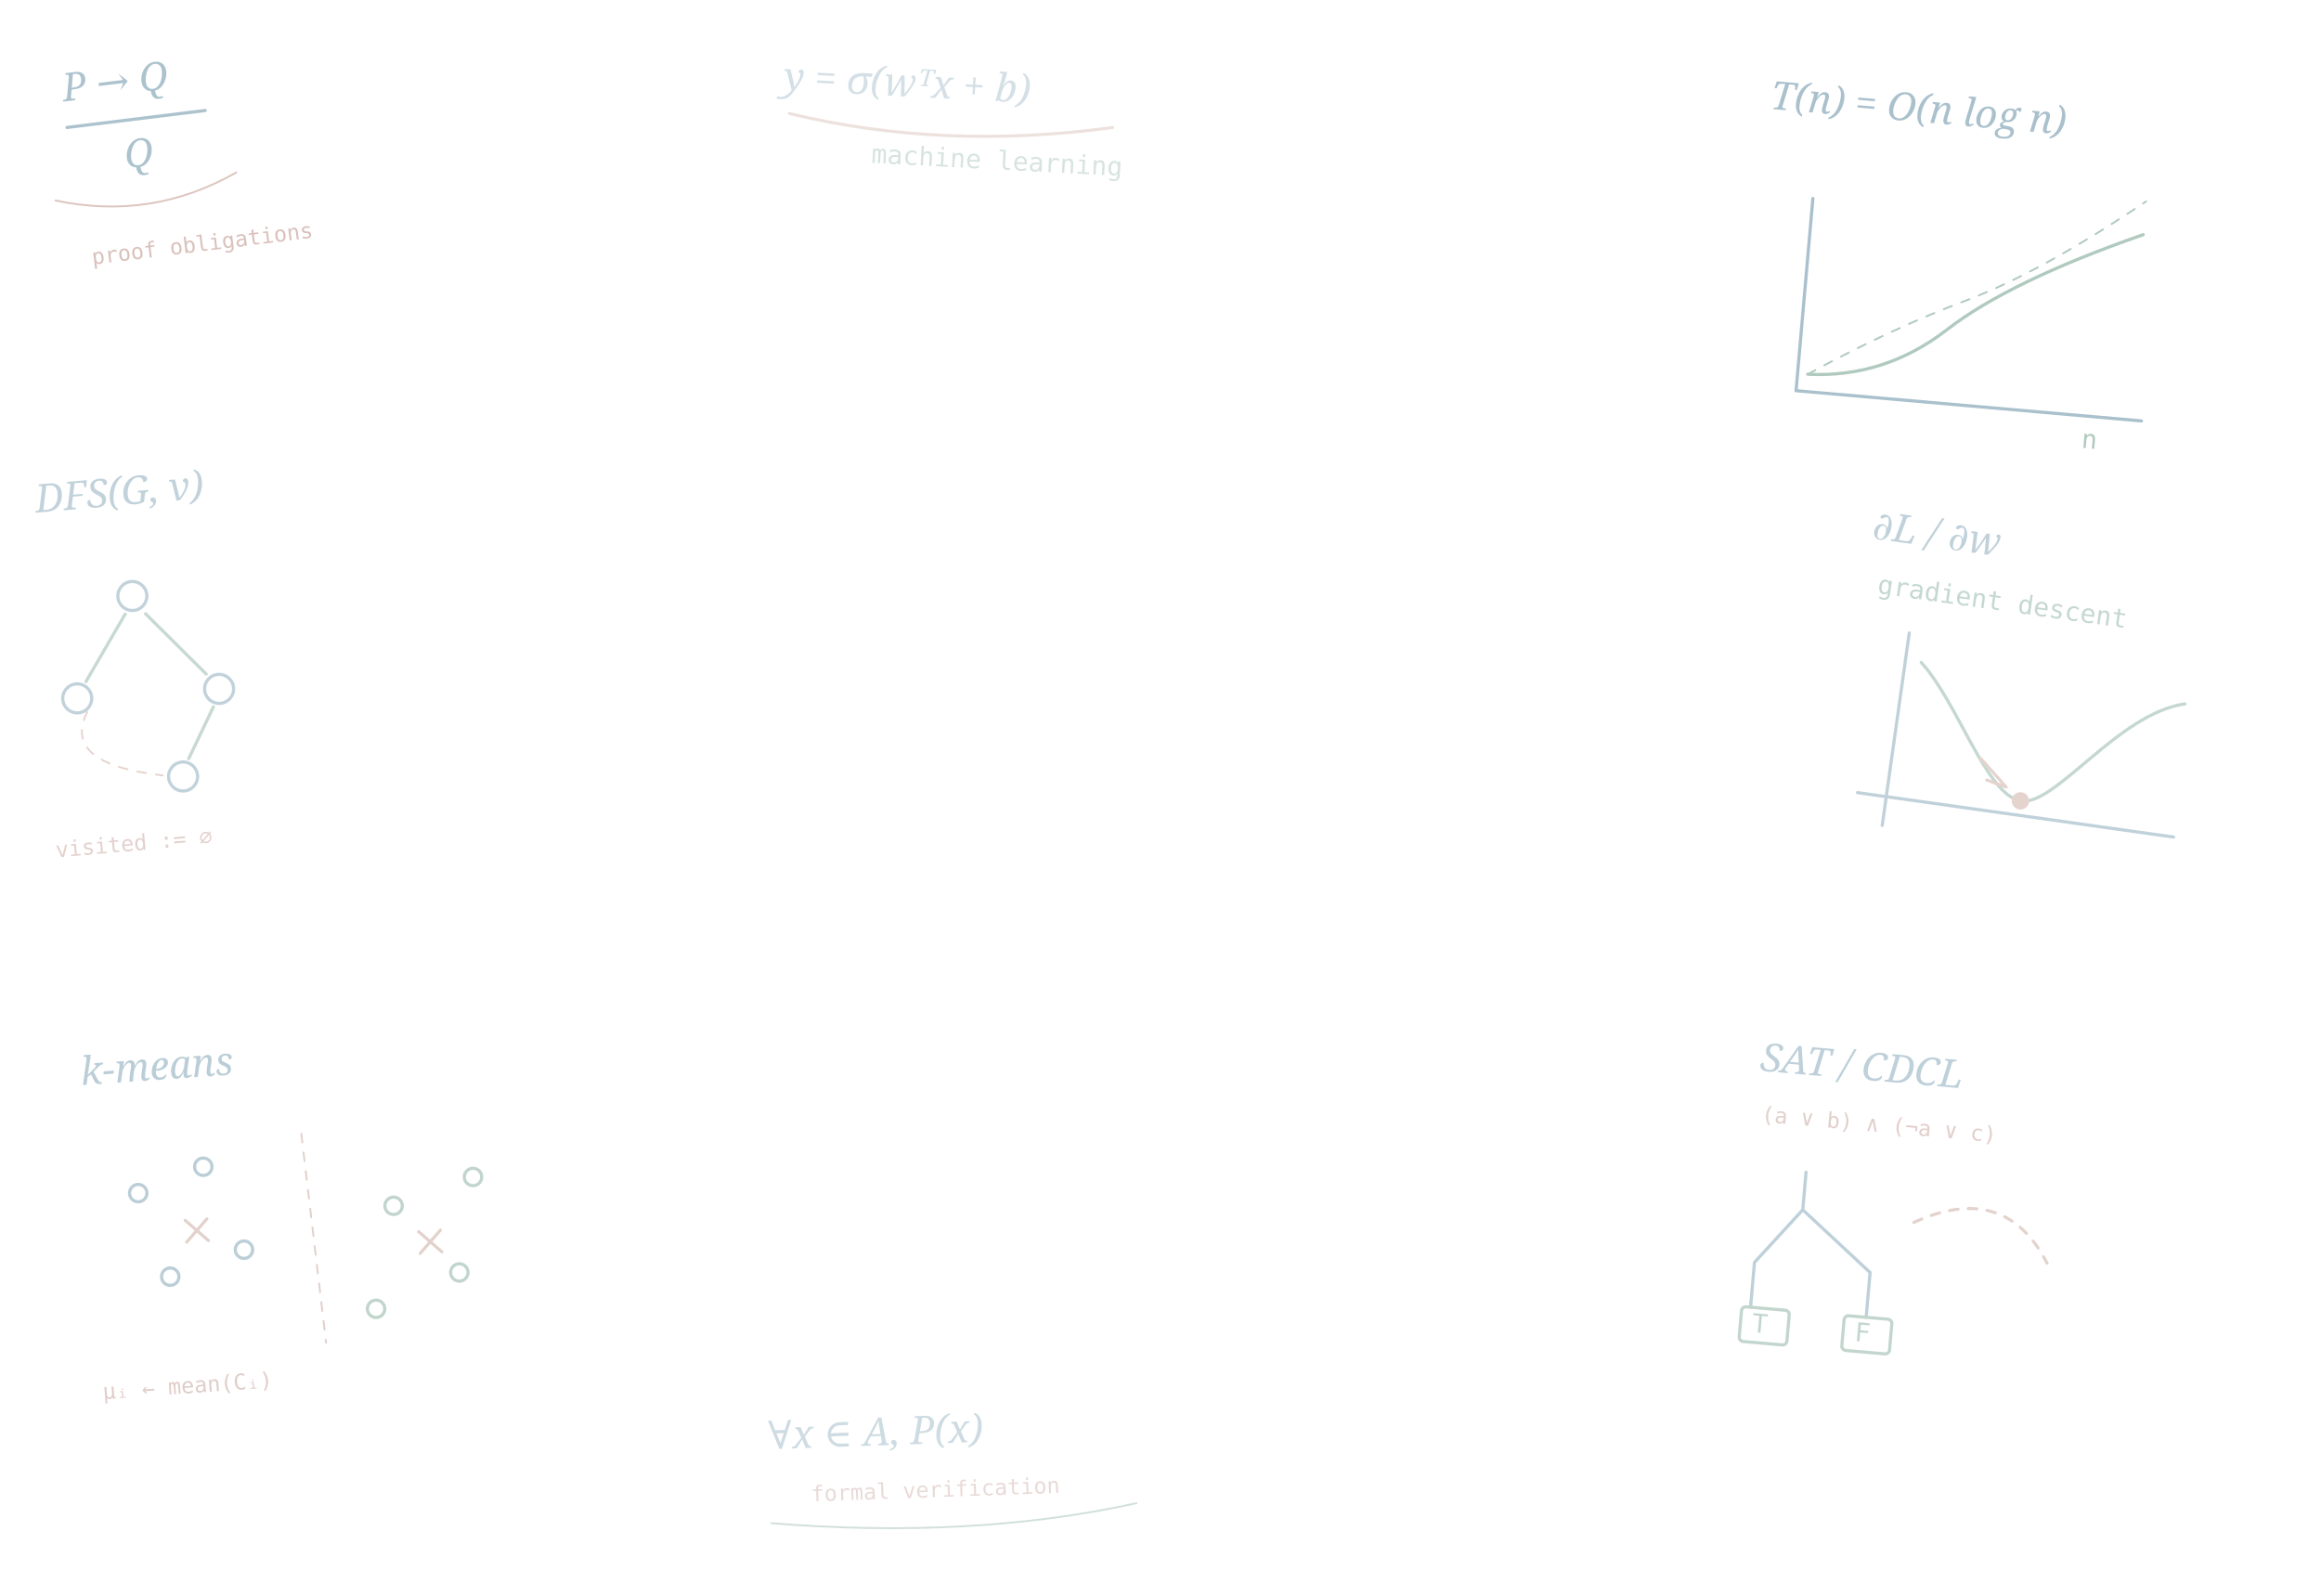
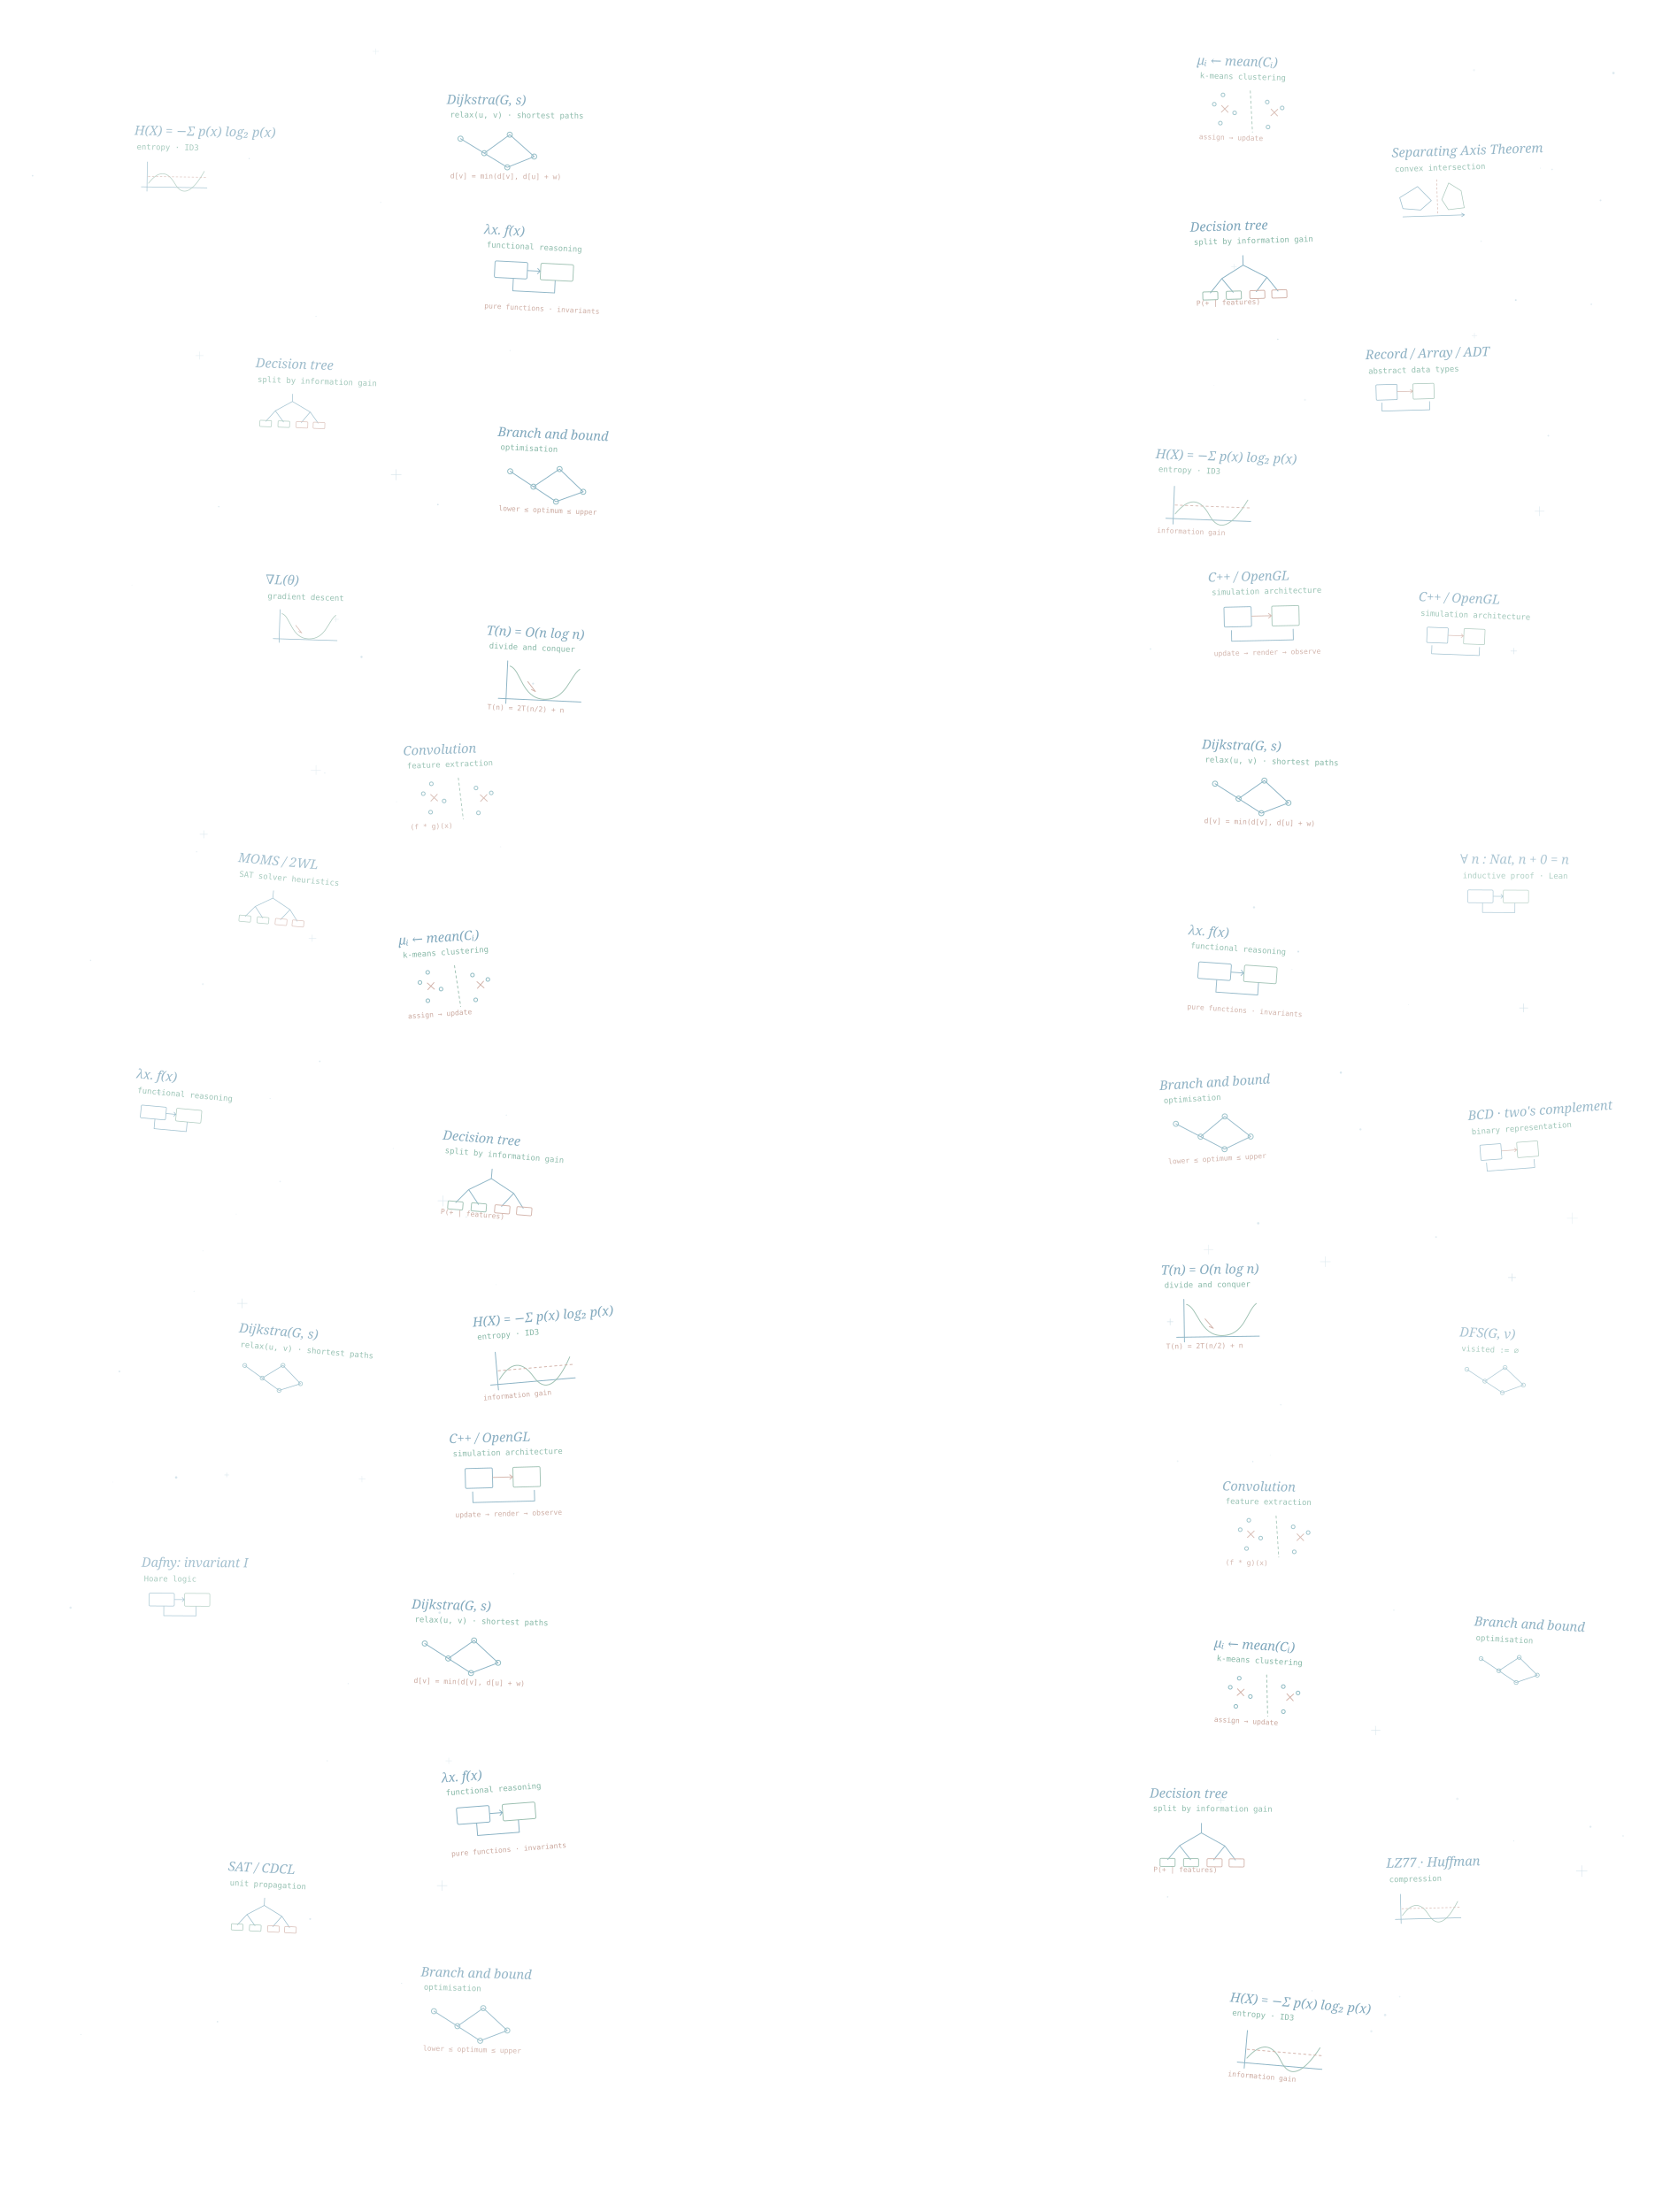
- <svg xmlns="http://www.w3.org/2000/svg" viewBox="0 0 1600 1100" width="1600" height="1100" aria-hidden="true">
+ <svg xmlns="http://www.w3.org/2000/svg" viewBox="0 0 4000 5300" width="4000" height="5300" aria-hidden="true">
  <style>
-     .blue{fill:none;stroke:#396f8b;stroke-width:2.2;stroke-linecap:round;stroke-linejoin:round}
-     .green{fill:none;stroke:#49846b;stroke-width:2.2;stroke-linecap:round;stroke-linejoin:round}
-     .red{fill:none;stroke:#ad7766;stroke-width:2.1;stroke-linecap:round;stroke-linejoin:round}
-     .thin{stroke-width:1.3}.dash{stroke-dasharray:6 7}
-     .text{font:italic 27px Georgia,serif;fill:#396f8b}
-     .label{font:18px monospace;fill:#49846b}
-     .small{font:15px monospace;fill:#a56c5e}
-   </style>
-   <g opacity=".42" transform="translate(44 70) rotate(-7)">
-     <text class="text" x="0" y="0">P → Q</text>
-     <path class="blue" d="M0 18 H96" />
-     <text class="text" x="37" y="51">Q</text>
-     <path class="red thin" d="M-14 67 Q50 89 112 63" />
-     <text class="small" x="6" y="114">proof obligations</text>
-   </g>
-   <g opacity=".43" transform="translate(1220 75) rotate(5)">
-     <text class="text" x="0" y="0">T(n) = O(n log n)</text>
-     <path class="blue" d="M35 192 V59 M35 192 H274" />
-     <path class="green" d="M42 180 Q95 178 135 141 T264 64" />
-     <path class="green thin dash" d="M42 180 Q96 144 146 120 T264 41" />
-     <text class="label" x="234" y="214">n</text>
-   </g>
-   <g opacity=".31" transform="translate(18 354) rotate(-5)">
-     <text class="text" x="7" y="0">DFS(G, v)</text>
-     <circle class="blue" cx="68" cy="63" r="10" />
-     <circle class="blue" cx="24" cy="130" r="10" />
-     <circle class="blue" cx="122" cy="132" r="10" />
-     <circle class="blue" cx="92" cy="190" r="10" />
-     <path class="green" d="M62 75 L31 119 M76 76 L114 121 M117 144 L97 178" />
-     <path class="red thin dash" d="M30 140 Q9 174 78 188" />
-     <text class="small" x="0" y="238">visited := ∅</text>
-   </g>
-   <g opacity=".32" transform="translate(1290 371) rotate(8)">
-     <text class="text" x="0" y="0">∂L / ∂w</text>
-     <text class="label" x="9" y="37">gradient descent</text>
-     <path class="blue" d="M15 175 H235 M35 195 V61" />
-     <path class="green" d="M46 80 C75 104 103 164 127 165 S185 96 230 83" />
-     <circle cx="127" cy="165" r="6" fill="#ad7766" />
-     <path class="red" d="M96 140 L116 157 L102 154" />
-   </g>
-   <g opacity=".34" transform="translate(56 748) rotate(-4)">
-     <text class="text" x="0" y="0">k-means</text>
-     <circle class="blue" cx="34" cy="77" r="6" />
-     <circle class="blue" cx="80" cy="62" r="6" />
-     <circle class="blue" cx="104" cy="121" r="6" />
-     <circle class="blue" cx="52" cy="136" r="6" />
-     <circle class="green" cx="209" cy="98" r="6" />
-     <circle class="green" cx="265" cy="82" r="6" />
-     <circle class="green" cx="251" cy="147" r="6" />
-     <circle class="green" cx="192" cy="168" r="6" />
-     <path class="red" d="M65 98 L80 113 M80 98 L65 113 M225 117 L240 132 M240 117 L225 132" />
-     <path class="red dash thin" d="M149 44 L156 189" />
-     <text class="small" x="0" y="217">μᵢ ← mean(Cᵢ)</text>
-   </g>
-   <g opacity=".33" transform="translate(1213 738) rotate(5)">
-     <text class="text" x="0" y="0">SAT / CDCL</text>
-     <text class="small" x="4" y="35">(a ∨ b) ∧ (¬a ∨ c)</text>
-     <path class="blue" d="M38 67 V93 M38 93 L8 132 M38 93 L88 132 M8 132 L8 163 M88 132 L88 163" />
-     <rect class="green" x="2" y="163" width="33" height="24" rx="3" />
-     <rect class="green" x="73" y="163" width="33" height="24" rx="3" />
-     <text class="label" x="10" y="180">T</text>
-     <text class="label" x="81" y="180">F</text>
-     <path class="red dash" d="M115 95 Q175 61 209 115" />
-   </g>
-   <g opacity=".22" transform="translate(540 62) rotate(3)">
-     <text class="text" x="0" y="0">y = σ(wᵀx + b)</text>
-     <path class="red" d="M5 16 Q112 36 228 14" />
-     <text class="label" x="63" y="47">machine learning</text>
-   </g>
-   <g opacity=".25" transform="translate(530 999) rotate(-2)">
-     <text class="text" x="0" y="0">∀x ∈ A, P(x)</text>
-     <text class="small" x="28" y="37">formal verification</text>
-     <path class="green thin" d="M0 51 Q138 67 252 46" />
+ .formula{font:italic 31px Georgia,serif;fill:#427d9c}
+ .detail{font:19px monospace;fill:#4b947b}
+ .note{font:17px monospace;fill:#b07d6e}
+ .line{fill:none;stroke-width:2.3;stroke-linecap:round;stroke-linejoin:round}
+ .blue{stroke:#4e8ba6}.green{stroke:#6ba08a}.coral{stroke:#bb8b7d}.dash{stroke-dasharray:6 8}
+ .dots{fill:none;stroke:#5899a5;stroke-width:2.4}
+ </style>
+   <g fill="#7dacc3">
+     <circle cx="78" cy="421" r="1.98" opacity="0.26" />
+     <circle cx="3440" cy="2964" r="2.10" opacity="0.22" />
+     <circle cx="3399" cy="4474" r="2.14" opacity="0.31" />
+     <circle cx="524" cy="1214" r="1.67" opacity="0.28" />
+     <circle cx="3531" cy="168" r="2.61" opacity="0.12" />
+     <circle cx="3318" cy="4828" r="2.93" opacity="0.23" />
+     <circle cx="3143" cy="4770" r="1.53" opacity="0.20" />
+     <circle cx="3812" cy="729" r="2.12" opacity="0.20" />
+     <circle cx="422" cy="3540" r="2.88" opacity="0.32" />
+     <circle cx="766" cy="2543" r="1.96" opacity="0.26" />
+     <circle cx="912" cy="485" r="1.22" opacity="0.25" />
+     <circle cx="3548" cy="578" r="1.63" opacity="0.18" />
+     <circle cx="3212" cy="2570" r="2.68" opacity="0.29" />
+     <circle cx="2821" cy="3501" r="2.00" opacity="0.16" />
+     <circle cx="3043" cy="3487" r="1.12" opacity="0.14" />
+     <circle cx="3285" cy="4867" r="2.57" opacity="0.19" />
+     <circle cx="950" cy="1921" r="0.98" opacity="0.25" />
+     <circle cx="647" cy="2632" r="1.21" opacity="0.24" />
+     <circle cx="521" cy="4844" r="1.97" opacity="0.25" />
+     <circle cx="962" cy="4752" r="1.29" opacity="0.26" />
+     <circle cx="1053" cy="3864" r="2.81" opacity="0.27" />
+     <circle cx="866" cy="1574" r="2.53" opacity="0.32" />
+     <circle cx="3631" cy="719" r="2.08" opacity="0.33" />
+     <circle cx="757" cy="758" r="1.39" opacity="0.20" />
+     <circle cx="3810" cy="4377" r="2.42" opacity="0.24" />
+     <circle cx="1199" cy="2029" r="1.45" opacity="0.12" />
+     <circle cx="778" cy="1852" r="1.91" opacity="0.14" />
+     <circle cx="465" cy="3094" r="1.62" opacity="0.14" />
+     <circle cx="3339" cy="3858" r="1.58" opacity="0.22" />
+     <circle cx="784" cy="4219" r="1.72" opacity="0.15" />
+     <circle cx="3626" cy="4411" r="1.23" opacity="0.29" />
+     <circle cx="1117" cy="2916" r="2.18" opacity="0.14" />
+     <circle cx="1049" cy="1209" r="1.94" opacity="0.32" />
+     <circle cx="1188" cy="3078" r="0.80" opacity="0.28" />
+     <circle cx="1231" cy="3771" r="1.31" opacity="0.17" />
+     <circle cx="2908" cy="923" r="0.96" opacity="0.14" />
+     <circle cx="3095" cy="2323" r="1.05" opacity="0.22" />
+     <circle cx="3834" cy="480" r="2.07" opacity="0.25" />
+     <circle cx="270" cy="3551" r="0.83" opacity="0.21" />
+     <circle cx="3491" cy="4310" r="3.04" opacity="0.16" />
+     <circle cx="2874" cy="4309" r="1.46" opacity="0.20" />
+     <circle cx="1213" cy="2672" r="1.58" opacity="0.20" />
+     <circle cx="3690" cy="403" r="1.16" opacity="0.20" />
+     <circle cx="286" cy="3286" r="2.20" opacity="0.25" />
+     <circle cx="169" cy="3852" r="2.69" opacity="0.22" />
+     <circle cx="671" cy="2831" r="1.81" opacity="0.19" />
+     <circle cx="3004" cy="2174" r="2.59" opacity="0.25" />
+     <circle cx="834" cy="4034" r="1.46" opacity="0.20" />
+     <circle cx="1277" cy="1638" r="2.39" opacity="0.29" />
+     <circle cx="217" cy="2301" r="1.67" opacity="0.22" />
+     <circle cx="486" cy="2997" r="1.15" opacity="0.18" />
+     <circle cx="2756" cy="1555" r="1.98" opacity="0.24" />
+     <circle cx="3061" cy="813" r="1.70" opacity="0.33" />
+     <circle cx="316" cy="1402" r="1.04" opacity="0.16" />
+     <circle cx="3353" cy="4784" r="1.91" opacity="0.16" />
+     <circle cx="566" cy="2909" r="0.90" opacity="0.21" />
+     <circle cx="486" cy="2358" r="2.38" opacity="0.16" />
+     <circle cx="471" cy="2041" r="1.48" opacity="0.22" />
+     <circle cx="743" cy="4598" r="2.20" opacity="0.27" />
+     <circle cx="194" cy="4875" r="1.06" opacity="0.30" />
+     <circle cx="3001" cy="3502" r="1.54" opacity="0.29" />
+     <circle cx="3718" cy="406" r="1.81" opacity="0.23" />
+     <circle cx="3014" cy="2931" r="2.96" opacity="0.26" />
+     <circle cx="3865" cy="175" r="3.05" opacity="0.25" />
+     <circle cx="1222" cy="840" r="1.52" opacity="0.17" />
+     <circle cx="3259" cy="2706" r="2.50" opacity="0.23" />
+     <circle cx="3126" cy="958" r="2.35" opacity="0.13" />
+     <circle cx="3888" cy="4399" r="2.12" opacity="0.15" />
+     <circle cx="3374" cy="2407" r="0.96" opacity="0.18" />
+     <circle cx="2797" cy="4545" r="1.84" opacity="0.24" />
+     <circle cx="597" cy="380" r="1.53" opacity="0.29" />
+     <circle cx="3570" cy="3194" r="1.72" opacity="0.20" />
+     <circle cx="2950" cy="4127" r="2.37" opacity="0.22" />
+     <circle cx="3110" cy="2280" r="2.24" opacity="0.31" />
+     <circle cx="942" cy="2752" r="1.27" opacity="0.15" />
+     <circle cx="3068" cy="3366" r="1.37" opacity="0.31" />
+     <circle cx="3709" cy="1044" r="2.07" opacity="0.23" />
+     <path d="M1049 2877 H1074 M1061 2865 V2890" stroke="#7eabc1" stroke-width="1.3" stroke-linecap="round" opacity="0.30" />
+     <path d="M3285 4146 H3306 M3295 4136 V4157" stroke="#7eabc1" stroke-width="1.3" stroke-linecap="round" opacity="0.32" />
+     <path d="M937 1137 H961 M949 1125 V1150" stroke="#7eabc1" stroke-width="1.3" stroke-linecap="round" opacity="0.35" />
+     <path d="M3754 2919 H3779 M3766 2906 V2932" stroke="#7eabc1" stroke-width="1.3" stroke-linecap="round" opacity="0.20" />
+     <path d="M469 852 H487 M478 843 V861" stroke="#7eabc1" stroke-width="1.3" stroke-linecap="round" opacity="0.21" />
+     <path d="M3163 3023 H3187 M3175 3011 V3035" stroke="#7eabc1" stroke-width="1.3" stroke-linecap="round" opacity="0.26" />
+     <path d="M569 3123 H592 M580 3112 V3134" stroke="#7eabc1" stroke-width="1.3" stroke-linecap="round" opacity="0.32" />
+     <path d="M3613 3061 H3631 M3622 3052 V3070" stroke="#7eabc1" stroke-width="1.3" stroke-linecap="round" opacity="0.37" />
+     <path d="M1068 4219 H1082 M1075 4212 V4226" stroke="#7eabc1" stroke-width="1.3" stroke-linecap="round" opacity="0.21" />
+     <path d="M2884 2994 H2906 M2895 2983 V3005" stroke="#7eabc1" stroke-width="1.3" stroke-linecap="round" opacity="0.21" />
+     <path d="M860 3544 H875 M867 3537 V3551" stroke="#7eabc1" stroke-width="1.3" stroke-linecap="round" opacity="0.21" />
+     <path d="M3776 4483 H3802 M3789 4470 V4496" stroke="#7eabc1" stroke-width="1.3" stroke-linecap="round" opacity="0.34" />
+     <path d="M538 3534 H548 M543 3529 V3539" stroke="#7eabc1" stroke-width="1.3" stroke-linecap="round" opacity="0.30" />
+     <path d="M2796 3167 H2810 M2803 3160 V3175" stroke="#7eabc1" stroke-width="1.3" stroke-linecap="round" opacity="0.36" />
+     <path d="M800 1484 H811 M805 1478 V1490" stroke="#7eabc1" stroke-width="1.3" stroke-linecap="round" opacity="0.19" />
+     <path d="M3619 1560 H3633 M3626 1553 V1567" stroke="#7eabc1" stroke-width="1.3" stroke-linecap="round" opacity="0.32" />
+     <path d="M479 1999 H497 M488 1990 V2008" stroke="#7eabc1" stroke-width="1.3" stroke-linecap="round" opacity="0.28" />
+     <path d="M2917 4313 H2933 M2925 4305 V4321" stroke="#7eabc1" stroke-width="1.3" stroke-linecap="round" opacity="0.25" />
+     <path d="M740 2248 H757 M748 2240 V2256" stroke="#7eabc1" stroke-width="1.3" stroke-linecap="round" opacity="0.24" />
+     <path d="M2950 639 H2962 M2956 633 V645" stroke="#7eabc1" stroke-width="1.3" stroke-linecap="round" opacity="0.22" />
+     <path d="M372 2618 H387 M380 2610 V2625" stroke="#7eabc1" stroke-width="1.3" stroke-linecap="round" opacity="0.33" />
+     <path d="M3526 804 H3538 M3532 798 V810" stroke="#7eabc1" stroke-width="1.3" stroke-linecap="round" opacity="0.22" />
+     <path d="M1047 4518 H1071 M1059 4506 V4530" stroke="#7eabc1" stroke-width="1.3" stroke-linecap="round" opacity="0.29" />
+     <path d="M3640 2415 H3660 M3650 2405 V2425" stroke="#7eabc1" stroke-width="1.3" stroke-linecap="round" opacity="0.36" />
+     <path d="M893 123 H907 M900 117 V130" stroke="#7eabc1" stroke-width="1.3" stroke-linecap="round" opacity="0.19" />
+     <path d="M3677 1225 H3699 M3688 1214 V1236" stroke="#7eabc1" stroke-width="1.3" stroke-linecap="round" opacity="0.28" />
+     <path d="M745 1845 H768 M757 1834 V1856" stroke="#7eabc1" stroke-width="1.3" stroke-linecap="round" opacity="0.21" />
+   </g>
+   <g class="notegroup" opacity="0.63" transform="translate(1070 249) rotate(0.5)">
+     <text class="formula" x="0" y="0">Dijkstra(G, s)</text>
+     <text class="detail" x="8" y="32">relax(u, v) · shortest paths</text>
+     <g transform="translate(18 53) scale(.88)">
+       <path class="line blue" d="M18 34 L83 73 L152 22 L219 81 M83 73 L146 111 L219 81" />
+       <g class="dots">
+         <circle cx="18" cy="34" r="7" />
+         <circle cx="83" cy="73" r="7" />
+         <circle cx="152" cy="22" r="7" />
+         <circle cx="219" cy="81" r="7" />
+         <circle cx="146" cy="111" r="7" />
+       </g>
+     </g>
+     <text class="note" x="10" y="178">d[v] = min(d[v], d[u] + w)</text>
+   </g>
+   <g class="notegroup" opacity="0.56" transform="translate(2867 155) rotate(1.6)">
+     <text class="formula" x="0" y="0">μᵢ ← mean(Cᵢ)</text>
+     <text class="detail" x="8" y="32">k-means clustering</text>
+     <g transform="translate(18 53) scale(.88)">
+       <g class="dots">
+         <circle cx="30" cy="46" r="5" />
+         <circle cx="53" cy="20" r="5" />
+         <circle cx="86" cy="68" r="5" />
+         <circle cx="48" cy="97" r="5" />
+         <circle cx="174" cy="36" r="5" />
+         <circle cx="215" cy="51" r="5" />
+         <circle cx="178" cy="104" r="5" />
+       </g>
+       <path class="line coral" d="M50 49 L68 67 M68 49 L50 67 M185 55 L203 73 M203 55 L185 73" />
+       <path class="line green dash" d="M127 7 L136 119" />
+     </g>
+     <text class="note" x="10" y="178">assign → update</text>
+   </g>
+   <g class="notegroup" opacity="0.63" transform="translate(1159 560) rotate(2.9)">
+     <text class="formula" x="0" y="0">λx. f(x)</text>
+     <text class="detail" x="8" y="32">functional reasoning</text>
+     <g transform="translate(18 53) scale(.88)">
+       <rect x="14" y="12" width="89" height="45" rx="4" class="line blue" />
+       <rect x="139" y="12" width="89" height="45" rx="4" class="line green" />
+       <path class="line blue" d="M104 34 H138 M131 27 L138 34 L131 41 M66 58 V91 H180 V58" />
+     </g>
+     <text class="note" x="10" y="178">pure functions · invariants</text>
+   </g>
+   <g class="notegroup" opacity="0.68" transform="translate(2851 555) rotate(-1.6)">
+     <text class="formula" x="0" y="0">Decision tree</text>
+     <text class="detail" x="8" y="32">split by information gain</text>
+     <g transform="translate(18 53) scale(.88)">
+       <path class="line blue" d="M121 9 V35 L62 70 M121 35 L185 70 M62 70 L30 108 M62 70 L92 108 M185 70 L155 108 M185 70 L214 108" />
+       <rect class="line green" x="9" y="105" width="41" height="22" rx="3" />
+       <rect class="line green" x="73" y="105" width="41" height="22" rx="3" />
+       <rect class="line coral" x="137" y="105" width="41" height="22" rx="3" />
+       <rect class="line coral" x="197" y="105" width="41" height="22" rx="3" />
+     </g>
+     <text class="note" x="10" y="178">P(+ | features)</text>
+   </g>
+   <g class="notegroup" opacity="0.67" transform="translate(1192 1045) rotate(2.5)">
+     <text class="formula" x="0" y="0">Branch and bound</text>
+     <text class="detail" x="8" y="32">optimisation</text>
+     <g transform="translate(18 53) scale(.88)">
+       <path class="line blue" d="M18 34 L83 73 L152 22 L219 81 M83 73 L146 111 L219 81" />
+       <g class="dots">
+         <circle cx="18" cy="34" r="7" />
+         <circle cx="83" cy="73" r="7" />
+         <circle cx="152" cy="22" r="7" />
+         <circle cx="219" cy="81" r="7" />
+         <circle cx="146" cy="111" r="7" />
+       </g>
+     </g>
+     <text class="note" x="10" y="178">lower ≤ optimum ≤ upper</text>
+   </g>
+   <g class="notegroup" opacity="0.56" transform="translate(2768 1098) rotate(2.2)">
+     <text class="formula" x="0" y="0">H(X) = −Σ p(x) log₂ p(x)</text>
+     <text class="detail" x="8" y="32">entropy · ID3</text>
+     <g transform="translate(18 53) scale(.88)">
+       <path class="line blue" d="M14 102 H245 M34 117 V14" />
+       <path class="line green" d="M39 89 Q91 20 132 89 T235 44" />
+       <path class="line coral dash" d="M38 65 H245" />
+     </g>
+     <text class="note" x="10" y="178">information gain</text>
+   </g>
+   <g class="notegroup" opacity="0.66" transform="translate(1165 1521) rotate(2.6)">
+     <text class="formula" x="0" y="0">T(n) = O(n log n)</text>
+     <text class="detail" x="8" y="32">divide and conquer</text>
+     <g transform="translate(18 53) scale(.88)">
+       <path class="line blue" d="M20 111 H245 M41 124 V8" />
+       <path class="line green" d="M48 22 C78 30 83 108 144 108 S211 43 238 22" />
+       <path class="line coral" d="M98 62 L120 88 L109 83" />
+     </g>
+     <text class="note" x="10" y="178">T(n) = 2T(n/2) + n</text>
+   </g>
+   <g class="notegroup" opacity="0.57" transform="translate(2894 1394) rotate(-1.3)">
+     <text class="formula" x="0" y="0">C++ / OpenGL</text>
+     <text class="detail" x="8" y="32">simulation architecture</text>
+     <g transform="translate(18 53) scale(.88)">
+       <rect class="line blue" x="21" y="10" width="74" height="54" rx="3" />
+       <rect class="line green" x="151" y="10" width="74" height="54" rx="3" />
+       <path class="line coral" d="M96 36 H150 M142 30 L150 36 L142 42" />
+       <path class="line blue" d="M40 74 V103 H208 V74" />
+     </g>
+     <text class="note" x="10" y="178">update → render → observe</text>
+   </g>
+   <g class="notegroup" opacity="0.56" transform="translate(966 1810) rotate(-2.2)">
+     <text class="formula" x="0" y="0">Convolution</text>
+     <text class="detail" x="8" y="32">feature extraction</text>
+     <g transform="translate(18 53) scale(.88)">
+       <g class="dots">
+         <circle cx="30" cy="46" r="5" />
+         <circle cx="53" cy="20" r="5" />
+         <circle cx="86" cy="68" r="5" />
+         <circle cx="48" cy="97" r="5" />
+         <circle cx="174" cy="36" r="5" />
+         <circle cx="215" cy="51" r="5" />
+         <circle cx="178" cy="104" r="5" />
+       </g>
+       <path class="line coral" d="M50 49 L68 67 M68 49 L50 67 M185 55 L203 73 M203 55 L185 73" />
+       <path class="line green dash" d="M127 7 L136 119" />
+     </g>
+     <text class="note" x="10" y="178">(f * g)(x)</text>
+   </g>
+   <g class="notegroup" opacity="0.67" transform="translate(2879 1794) rotate(1.5)">
+     <text class="formula" x="0" y="0">Dijkstra(G, s)</text>
+     <text class="detail" x="8" y="32">relax(u, v) · shortest paths</text>
+     <g transform="translate(18 53) scale(.88)">
+       <path class="line blue" d="M18 34 L83 73 L152 22 L219 81 M83 73 L146 111 L219 81" />
+       <g class="dots">
+         <circle cx="18" cy="34" r="7" />
+         <circle cx="83" cy="73" r="7" />
+         <circle cx="152" cy="22" r="7" />
+         <circle cx="219" cy="81" r="7" />
+         <circle cx="146" cy="111" r="7" />
+       </g>
+     </g>
+     <text class="note" x="10" y="178">d[v] = min(d[v], d[u] + w)</text>
+   </g>
+   <g class="notegroup" opacity="0.67" transform="translate(955 2264) rotate(-4.1)">
+     <text class="formula" x="0" y="0">μᵢ ← mean(Cᵢ)</text>
+     <text class="detail" x="8" y="32">k-means clustering</text>
+     <g transform="translate(18 53) scale(.88)">
+       <g class="dots">
+         <circle cx="30" cy="46" r="5" />
+         <circle cx="53" cy="20" r="5" />
+         <circle cx="86" cy="68" r="5" />
+         <circle cx="48" cy="97" r="5" />
+         <circle cx="174" cy="36" r="5" />
+         <circle cx="215" cy="51" r="5" />
+         <circle cx="178" cy="104" r="5" />
+       </g>
+       <path class="line coral" d="M50 49 L68 67 M68 49 L50 67 M185 55 L203 73 M203 55 L185 73" />
+       <path class="line green dash" d="M127 7 L136 119" />
+     </g>
+     <text class="note" x="10" y="178">assign → update</text>
+   </g>
+   <g class="notegroup" opacity="0.59" transform="translate(2846 2239) rotate(4.0)">
+     <text class="formula" x="0" y="0">λx. f(x)</text>
+     <text class="detail" x="8" y="32">functional reasoning</text>
+     <g transform="translate(18 53) scale(.88)">
+       <rect x="14" y="12" width="89" height="45" rx="4" class="line blue" />
+       <rect x="139" y="12" width="89" height="45" rx="4" class="line green" />
+       <path class="line blue" d="M104 34 H138 M131 27 L138 34 L131 41 M66 58 V91 H180 V58" />
+     </g>
+     <text class="note" x="10" y="178">pure functions · invariants</text>
+   </g>
+   <g class="notegroup" opacity="0.64" transform="translate(1060 2730) rotate(4.8)">
+     <text class="formula" x="0" y="0">Decision tree</text>
+     <text class="detail" x="8" y="32">split by information gain</text>
+     <g transform="translate(18 53) scale(.88)">
+       <path class="line blue" d="M121 9 V35 L62 70 M121 35 L185 70 M62 70 L30 108 M62 70 L92 108 M185 70 L155 108 M185 70 L214 108" />
+       <rect class="line green" x="9" y="105" width="41" height="22" rx="3" />
+       <rect class="line green" x="73" y="105" width="41" height="22" rx="3" />
+       <rect class="line coral" x="137" y="105" width="41" height="22" rx="3" />
+       <rect class="line coral" x="197" y="105" width="41" height="22" rx="3" />
+     </g>
+     <text class="note" x="10" y="178">P(+ | features)</text>
+   </g>
+   <g class="notegroup" opacity="0.59" transform="translate(2778 2612) rotate(-3.5)">
+     <text class="formula" x="0" y="0">Branch and bound</text>
+     <text class="detail" x="8" y="32">optimisation</text>
+     <g transform="translate(18 53) scale(.88)">
+       <path class="line blue" d="M18 34 L83 73 L152 22 L219 81 M83 73 L146 111 L219 81" />
+       <g class="dots">
+         <circle cx="18" cy="34" r="7" />
+         <circle cx="83" cy="73" r="7" />
+         <circle cx="152" cy="22" r="7" />
+         <circle cx="219" cy="81" r="7" />
+         <circle cx="146" cy="111" r="7" />
+       </g>
+     </g>
+     <text class="note" x="10" y="178">lower ≤ optimum ≤ upper</text>
+   </g>
+   <g class="notegroup" opacity="0.67" transform="translate(1133 3179) rotate(-4.9)">
+     <text class="formula" x="0" y="0">H(X) = −Σ p(x) log₂ p(x)</text>
+     <text class="detail" x="8" y="32">entropy · ID3</text>
+     <g transform="translate(18 53) scale(.88)">
+       <path class="line blue" d="M14 102 H245 M34 117 V14" />
+       <path class="line green" d="M39 89 Q91 20 132 89 T235 44" />
+       <path class="line coral dash" d="M38 65 H245" />
+     </g>
+     <text class="note" x="10" y="178">information gain</text>
+   </g>
+   <g class="notegroup" opacity="0.65" transform="translate(2781 3054) rotate(-0.8)">
+     <text class="formula" x="0" y="0">T(n) = O(n log n)</text>
+     <text class="detail" x="8" y="32">divide and conquer</text>
+     <g transform="translate(18 53) scale(.88)">
+       <path class="line blue" d="M20 111 H245 M41 124 V8" />
+       <path class="line green" d="M48 22 C78 30 83 108 144 108 S211 43 238 22" />
+       <path class="line coral" d="M98 62 L120 88 L109 83" />
+     </g>
+     <text class="note" x="10" y="178">T(n) = 2T(n/2) + n</text>
+   </g>
+   <g class="notegroup" opacity="0.63" transform="translate(1076 3458) rotate(-1.5)">
+     <text class="formula" x="0" y="0">C++ / OpenGL</text>
+     <text class="detail" x="8" y="32">simulation architecture</text>
+     <g transform="translate(18 53) scale(.88)">
+       <rect class="line blue" x="21" y="10" width="74" height="54" rx="3" />
+       <rect class="line green" x="151" y="10" width="74" height="54" rx="3" />
+       <path class="line coral" d="M96 36 H150 M142 30 L150 36 L142 42" />
+       <path class="line blue" d="M40 74 V103 H208 V74" />
+     </g>
+     <text class="note" x="10" y="178">update → render → observe</text>
+   </g>
+   <g class="notegroup" opacity="0.57" transform="translate(2928 3571) rotate(0.9)">
+     <text class="formula" x="0" y="0">Convolution</text>
+     <text class="detail" x="8" y="32">feature extraction</text>
+     <g transform="translate(18 53) scale(.88)">
+       <g class="dots">
+         <circle cx="30" cy="46" r="5" />
+         <circle cx="53" cy="20" r="5" />
+         <circle cx="86" cy="68" r="5" />
+         <circle cx="48" cy="97" r="5" />
+         <circle cx="174" cy="36" r="5" />
+         <circle cx="215" cy="51" r="5" />
+         <circle cx="178" cy="104" r="5" />
+       </g>
+       <path class="line coral" d="M50 49 L68 67 M68 49 L50 67 M185 55 L203 73 M203 55 L185 73" />
+       <path class="line green dash" d="M127 7 L136 119" />
+     </g>
+     <text class="note" x="10" y="178">(f * g)(x)</text>
+   </g>
+   <g class="notegroup" opacity="0.67" transform="translate(986 3854) rotate(1.6)">
+     <text class="formula" x="0" y="0">Dijkstra(G, s)</text>
+     <text class="detail" x="8" y="32">relax(u, v) · shortest paths</text>
+     <g transform="translate(18 53) scale(.88)">
+       <path class="line blue" d="M18 34 L83 73 L152 22 L219 81 M83 73 L146 111 L219 81" />
+       <g class="dots">
+         <circle cx="18" cy="34" r="7" />
+         <circle cx="83" cy="73" r="7" />
+         <circle cx="152" cy="22" r="7" />
+         <circle cx="219" cy="81" r="7" />
+         <circle cx="146" cy="111" r="7" />
+       </g>
+     </g>
+     <text class="note" x="10" y="178">d[v] = min(d[v], d[u] + w)</text>
+   </g>
+   <g class="notegroup" opacity="0.68" transform="translate(2908 3947) rotate(3.2)">
+     <text class="formula" x="0" y="0">μᵢ ← mean(Cᵢ)</text>
+     <text class="detail" x="8" y="32">k-means clustering</text>
+     <g transform="translate(18 53) scale(.88)">
+       <g class="dots">
+         <circle cx="30" cy="46" r="5" />
+         <circle cx="53" cy="20" r="5" />
+         <circle cx="86" cy="68" r="5" />
+         <circle cx="48" cy="97" r="5" />
+         <circle cx="174" cy="36" r="5" />
+         <circle cx="215" cy="51" r="5" />
+         <circle cx="178" cy="104" r="5" />
+       </g>
+       <path class="line coral" d="M50 49 L68 67 M68 49 L50 67 M185 55 L203 73 M203 55 L185 73" />
+       <path class="line green dash" d="M127 7 L136 119" />
+     </g>
+     <text class="note" x="10" y="178">assign → update</text>
+   </g>
+   <g class="notegroup" opacity="0.69" transform="translate(1058 4271) rotate(-4.4)">
+     <text class="formula" x="0" y="0">λx. f(x)</text>
+     <text class="detail" x="8" y="32">functional reasoning</text>
+     <g transform="translate(18 53) scale(.88)">
+       <rect x="14" y="12" width="89" height="45" rx="4" class="line blue" />
+       <rect x="139" y="12" width="89" height="45" rx="4" class="line green" />
+       <path class="line blue" d="M104 34 H138 M131 27 L138 34 L131 41 M66 58 V91 H180 V58" />
+     </g>
+     <text class="note" x="10" y="178">pure functions · invariants</text>
+   </g>
+   <g class="notegroup" opacity="0.61" transform="translate(2754 4307) rotate(0.4)">
+     <text class="formula" x="0" y="0">Decision tree</text>
+     <text class="detail" x="8" y="32">split by information gain</text>
+     <g transform="translate(18 53) scale(.88)">
+       <path class="line blue" d="M121 9 V35 L62 70 M121 35 L185 70 M62 70 L30 108 M62 70 L92 108 M185 70 L155 108 M185 70 L214 108" />
+       <rect class="line green" x="9" y="105" width="41" height="22" rx="3" />
+       <rect class="line green" x="73" y="105" width="41" height="22" rx="3" />
+       <rect class="line coral" x="137" y="105" width="41" height="22" rx="3" />
+       <rect class="line coral" x="197" y="105" width="41" height="22" rx="3" />
+     </g>
+     <text class="note" x="10" y="178">P(+ | features)</text>
+   </g>
+   <g class="notegroup" opacity="0.56" transform="translate(1008 4735) rotate(1.6)">
+     <text class="formula" x="0" y="0">Branch and bound</text>
+     <text class="detail" x="8" y="32">optimisation</text>
+     <g transform="translate(18 53) scale(.88)">
+       <path class="line blue" d="M18 34 L83 73 L152 22 L219 81 M83 73 L146 111 L219 81" />
+       <g class="dots">
+         <circle cx="18" cy="34" r="7" />
+         <circle cx="83" cy="73" r="7" />
+         <circle cx="152" cy="22" r="7" />
+         <circle cx="219" cy="81" r="7" />
+         <circle cx="146" cy="111" r="7" />
+       </g>
+     </g>
+     <text class="note" x="10" y="178">lower ≤ optimum ≤ upper</text>
+   </g>
+   <g class="notegroup" opacity="0.66" transform="translate(2946 4796) rotate(4.9)">
+     <text class="formula" x="0" y="0">H(X) = −Σ p(x) log₂ p(x)</text>
+     <text class="detail" x="8" y="32">entropy · ID3</text>
+     <g transform="translate(18 53) scale(.88)">
+       <path class="line blue" d="M14 102 H245 M34 117 V14" />
+       <path class="line green" d="M39 89 Q91 20 132 89 T235 44" />
+       <path class="line coral dash" d="M38 65 H245" />
+     </g>
+     <text class="note" x="10" y="178">information gain</text>
+   </g>
+   <g class="notegroup" opacity="0.49" transform="translate(322 323) rotate(0.9)">
+     <text class="formula" x="0" y="0">H(X) = −Σ p(x) log₂ p(x)</text>
+     <text class="detail" x="6" y="35">entropy · ID3</text>
+     <g transform="translate(9 55) scale(.68)">
+       <path class="line blue" d="M14 102 H245 M34 117 V14" />
+       <path class="line green" d="M39 89 Q91 20 132 89 T235 44" />
+       <path class="line coral dash" d="M38 65 H245" />
+     </g>
+   </g>
+   <g class="notegroup" opacity="0.56" transform="translate(3334 377) rotate(-1.9)">
+     <text class="formula" x="0" y="0">Separating Axis Theorem</text>
+     <text class="detail" x="6" y="35">convex intersection</text>
+     <g transform="translate(9 55) scale(.68)">
+       <path class="line blue" d="M10 62 L74 25 L121 76 L82 108 L20 101 Z" />
+       <path class="line green" d="M184 16 L227 45 L236 105 L180 110 L158 74 Z" />
+       <path class="line coral dash" d="M142 3 V124" />
+       <path class="line blue" d="M19 130 H236 M226 124 L236 130 L226 136" />
+     </g>
+   </g>
+   <g class="notegroup" opacity="0.51" transform="translate(612 880) rotate(2.0)">
+     <text class="formula" x="0" y="0">Decision tree</text>
+     <text class="detail" x="6" y="35">split by information gain</text>
+     <g transform="translate(9 55) scale(.68)">
+       <path class="line blue" d="M121 9 V35 L62 70 M121 35 L185 70 M62 70 L30 108 M62 70 L92 108 M185 70 L155 108 M185 70 L214 108" />
+       <rect class="line green" x="9" y="105" width="41" height="22" rx="3" />
+       <rect class="line green" x="73" y="105" width="41" height="22" rx="3" />
+       <rect class="line coral" x="137" y="105" width="41" height="22" rx="3" />
+       <rect class="line coral" x="197" y="105" width="41" height="22" rx="3" />
+     </g>
+   </g>
+   <g class="notegroup" opacity="0.59" transform="translate(3271 861) rotate(-1.6)">
+     <text class="formula" x="0" y="0">Record / Array / ADT</text>
+     <text class="detail" x="6" y="35">abstract data types</text>
+     <g transform="translate(9 55) scale(.68)">
+       <rect class="line blue" x="21" y="10" width="74" height="54" rx="3" />
+       <rect class="line green" x="151" y="10" width="74" height="54" rx="3" />
+       <path class="line coral" d="M96 36 H150 M142 30 L150 36 L142 42" />
+       <path class="line blue" d="M40 74 V103 H208 V74" />
+     </g>
+   </g>
+   <g class="notegroup" opacity="0.58" transform="translate(636 1399) rotate(1.8)">
+     <text class="formula" x="0" y="0">∇L(θ)</text>
+     <text class="detail" x="6" y="35">gradient descent</text>
+     <g transform="translate(9 55) scale(.68)">
+       <path class="line blue" d="M20 111 H245 M41 124 V8" />
+       <path class="line green" d="M48 22 C78 30 83 108 144 108 S211 43 238 22" />
+       <path class="line coral" d="M98 62 L120 88 L109 83" />
+     </g>
+   </g>
+   <g class="notegroup" opacity="0.53" transform="translate(3398 1440) rotate(2.2)">
+     <text class="formula" x="0" y="0">C++ / OpenGL</text>
+     <text class="detail" x="6" y="35">simulation architecture</text>
+     <g transform="translate(9 55) scale(.68)">
+       <rect class="line blue" x="21" y="10" width="74" height="54" rx="3" />
+       <rect class="line green" x="151" y="10" width="74" height="54" rx="3" />
+       <path class="line coral" d="M96 36 H150 M142 30 L150 36 L142 42" />
+       <path class="line blue" d="M40 74 V103 H208 V74" />
+     </g>
+   </g>
+   <g class="notegroup" opacity="0.49" transform="translate(570 2065) rotate(5.3)">
+     <text class="formula" x="0" y="0">MOMS / 2WL</text>
+     <text class="detail" x="6" y="35">SAT solver heuristics</text>
+     <g transform="translate(9 55) scale(.68)">
+       <path class="line blue" d="M121 9 V35 L62 70 M121 35 L185 70 M62 70 L30 108 M62 70 L92 108 M185 70 L155 108 M185 70 L214 108" />
+       <rect class="line green" x="9" y="105" width="41" height="22" rx="3" />
+       <rect class="line green" x="73" y="105" width="41" height="22" rx="3" />
+       <rect class="line coral" x="137" y="105" width="41" height="22" rx="3" />
+       <rect class="line coral" x="197" y="105" width="41" height="22" rx="3" />
+     </g>
+   </g>
+   <g class="notegroup" opacity="0.44" transform="translate(3498 2069) rotate(0.3)">
+     <text class="formula" x="0" y="0">∀ n : Nat, n + 0 = n</text>
+     <text class="detail" x="6" y="35">inductive proof · Lean</text>
+     <g transform="translate(9 55) scale(.68)">
+       <rect x="14" y="12" width="89" height="45" rx="4" class="line blue" />
+       <rect x="139" y="12" width="89" height="45" rx="4" class="line green" />
+       <path class="line blue" d="M104 34 H138 M131 27 L138 34 L131 41 M66 58 V91 H180 V58" />
+     </g>
+   </g>
+   <g class="notegroup" opacity="0.55" transform="translate(326 2583) rotate(5.2)">
+     <text class="formula" x="0" y="0">λx. f(x)</text>
+     <text class="detail" x="6" y="35">functional reasoning</text>
+     <g transform="translate(9 55) scale(.68)">
+       <rect x="14" y="12" width="89" height="45" rx="4" class="line blue" />
+       <rect x="139" y="12" width="89" height="45" rx="4" class="line green" />
+       <path class="line blue" d="M104 34 H138 M131 27 L138 34 L131 41 M66 58 V91 H180 V58" />
+     </g>
+   </g>
+   <g class="notegroup" opacity="0.53" transform="translate(3517 2684) rotate(-4.3)">
+     <text class="formula" x="0" y="0">BCD · two's complement</text>
+     <text class="detail" x="6" y="35">binary representation</text>
+     <g transform="translate(9 55) scale(.68)">
+       <rect class="line blue" x="21" y="10" width="74" height="54" rx="3" />
+       <rect class="line green" x="151" y="10" width="74" height="54" rx="3" />
+       <path class="line coral" d="M96 36 H150 M142 30 L150 36 L142 42" />
+       <path class="line blue" d="M40 74 V103 H208 V74" />
+     </g>
+   </g>
+   <g class="notegroup" opacity="0.57" transform="translate(572 3192) rotate(5.0)">
+     <text class="formula" x="0" y="0">Dijkstra(G, s)</text>
+     <text class="detail" x="6" y="35">relax(u, v) · shortest paths</text>
+     <g transform="translate(9 55) scale(.68)">
+       <path class="line blue" d="M18 34 L83 73 L152 22 L219 81 M83 73 L146 111 L219 81" />
+       <g class="dots">
+         <circle cx="18" cy="34" r="7" />
+         <circle cx="83" cy="73" r="7" />
+         <circle cx="152" cy="22" r="7" />
+         <circle cx="219" cy="81" r="7" />
+         <circle cx="146" cy="111" r="7" />
+       </g>
+     </g>
+   </g>
+   <g class="notegroup" opacity="0.46" transform="translate(3496 3202) rotate(2.4)">
+     <text class="formula" x="0" y="0">DFS(G, v)</text>
+     <text class="detail" x="6" y="35">visited := ∅</text>
+     <g transform="translate(9 55) scale(.68)">
+       <path class="line blue" d="M18 34 L83 73 L152 22 L219 81 M83 73 L146 111 L219 81" />
+       <g class="dots">
+         <circle cx="18" cy="34" r="7" />
+         <circle cx="83" cy="73" r="7" />
+         <circle cx="152" cy="22" r="7" />
+         <circle cx="219" cy="81" r="7" />
+         <circle cx="146" cy="111" r="7" />
+       </g>
+     </g>
+   </g>
+   <g class="notegroup" opacity="0.48" transform="translate(339 3754) rotate(0.3)">
+     <text class="formula" x="0" y="0">Dafny: invariant I</text>
+     <text class="detail" x="6" y="35">Hoare logic</text>
+     <g transform="translate(9 55) scale(.68)">
+       <rect x="14" y="12" width="89" height="45" rx="4" class="line blue" />
+       <rect x="139" y="12" width="89" height="45" rx="4" class="line green" />
+       <path class="line blue" d="M104 34 H138 M131 27 L138 34 L131 41 M66 58 V91 H180 V58" />
+     </g>
+   </g>
+   <g class="notegroup" opacity="0.59" transform="translate(3531 3895) rotate(3.2)">
+     <text class="formula" x="0" y="0">Branch and bound</text>
+     <text class="detail" x="6" y="35">optimisation</text>
+     <g transform="translate(9 55) scale(.68)">
+       <path class="line blue" d="M18 34 L83 73 L152 22 L219 81 M83 73 L146 111 L219 81" />
+       <g class="dots">
+         <circle cx="18" cy="34" r="7" />
+         <circle cx="83" cy="73" r="7" />
+         <circle cx="152" cy="22" r="7" />
+         <circle cx="219" cy="81" r="7" />
+         <circle cx="146" cy="111" r="7" />
+       </g>
+     </g>
+   </g>
+   <g class="notegroup" opacity="0.57" transform="translate(546 4482) rotate(3.0)">
+     <text class="formula" x="0" y="0">SAT / CDCL</text>
+     <text class="detail" x="6" y="35">unit propagation</text>
+     <g transform="translate(9 55) scale(.68)">
+       <path class="line blue" d="M121 9 V35 L62 70 M121 35 L185 70 M62 70 L30 108 M62 70 L92 108 M185 70 L155 108 M185 70 L214 108" />
+       <rect class="line green" x="9" y="105" width="41" height="22" rx="3" />
+       <rect class="line green" x="73" y="105" width="41" height="22" rx="3" />
+       <rect class="line coral" x="137" y="105" width="41" height="22" rx="3" />
+       <rect class="line coral" x="197" y="105" width="41" height="22" rx="3" />
+     </g>
+   </g>
+   <g class="notegroup" opacity="0.58" transform="translate(3321 4475) rotate(-1.4)">
+     <text class="formula" x="0" y="0">LZ77 · Huffman</text>
+     <text class="detail" x="6" y="35">compression</text>
+     <g transform="translate(9 55) scale(.68)">
+       <path class="line blue" d="M14 102 H245 M34 117 V14" />
+       <path class="line green" d="M39 89 Q91 20 132 89 T235 44" />
+       <path class="line coral dash" d="M38 65 H245" />
+     </g>
  </g>
</svg>
